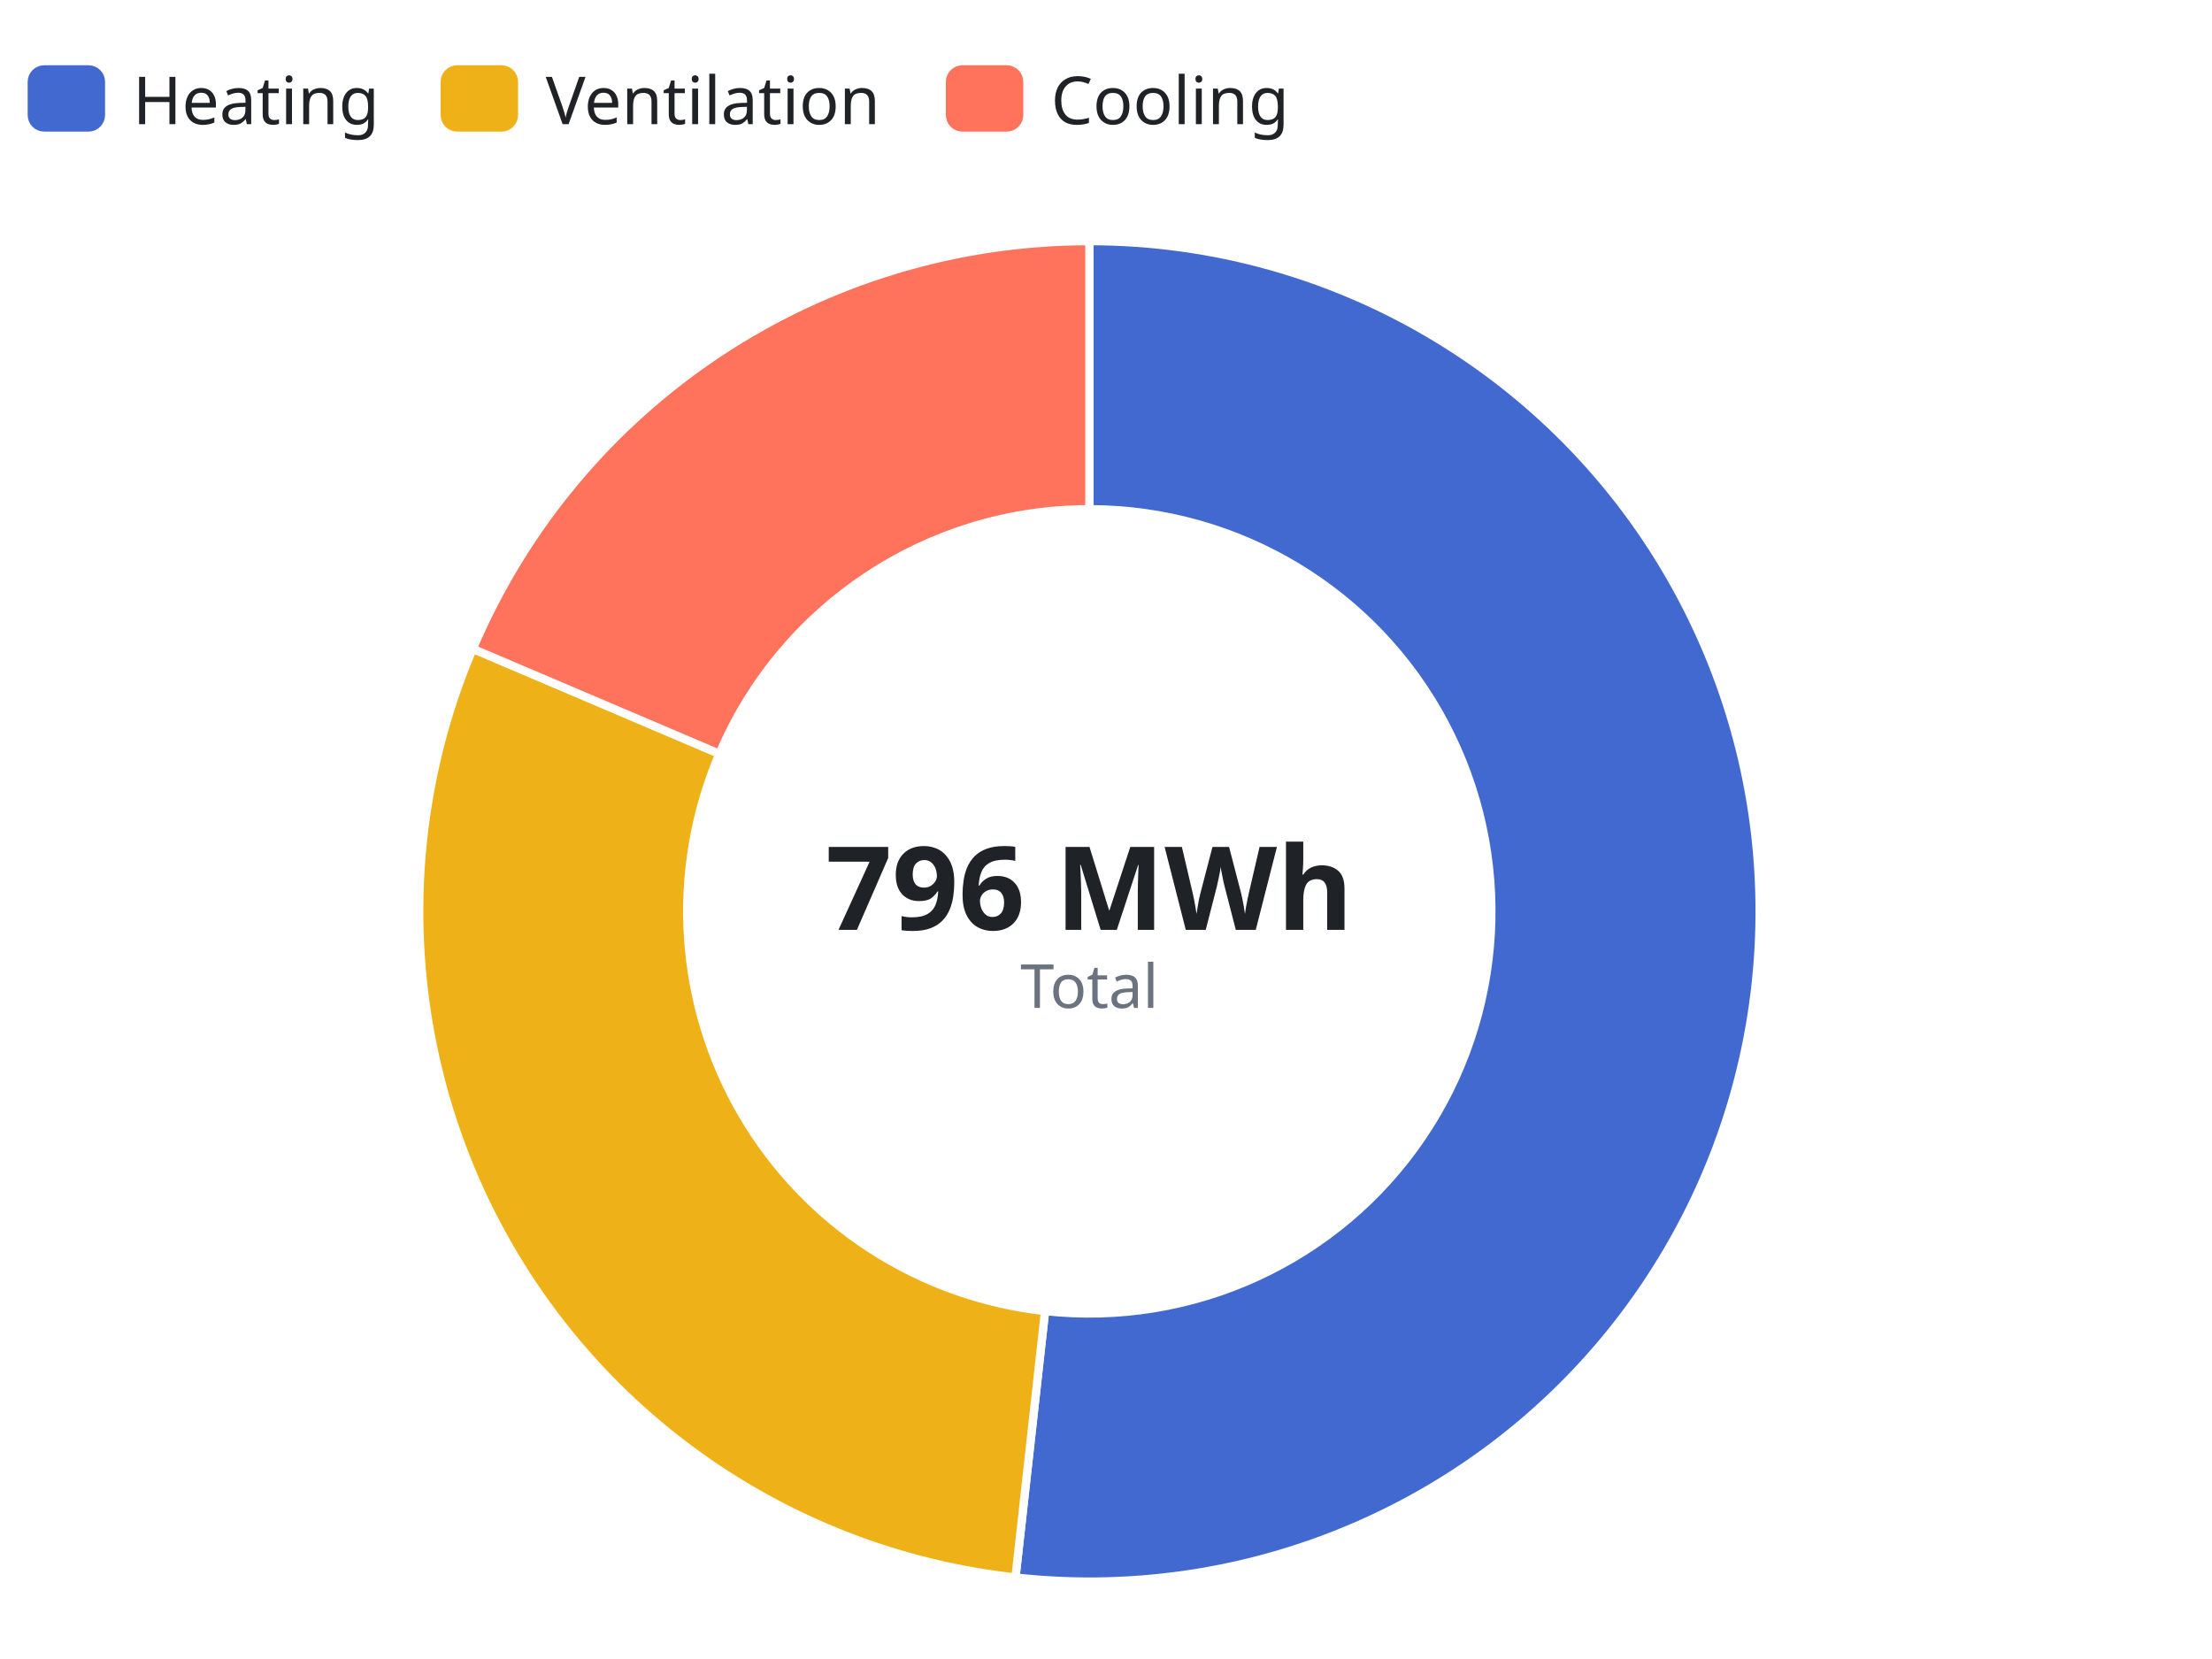
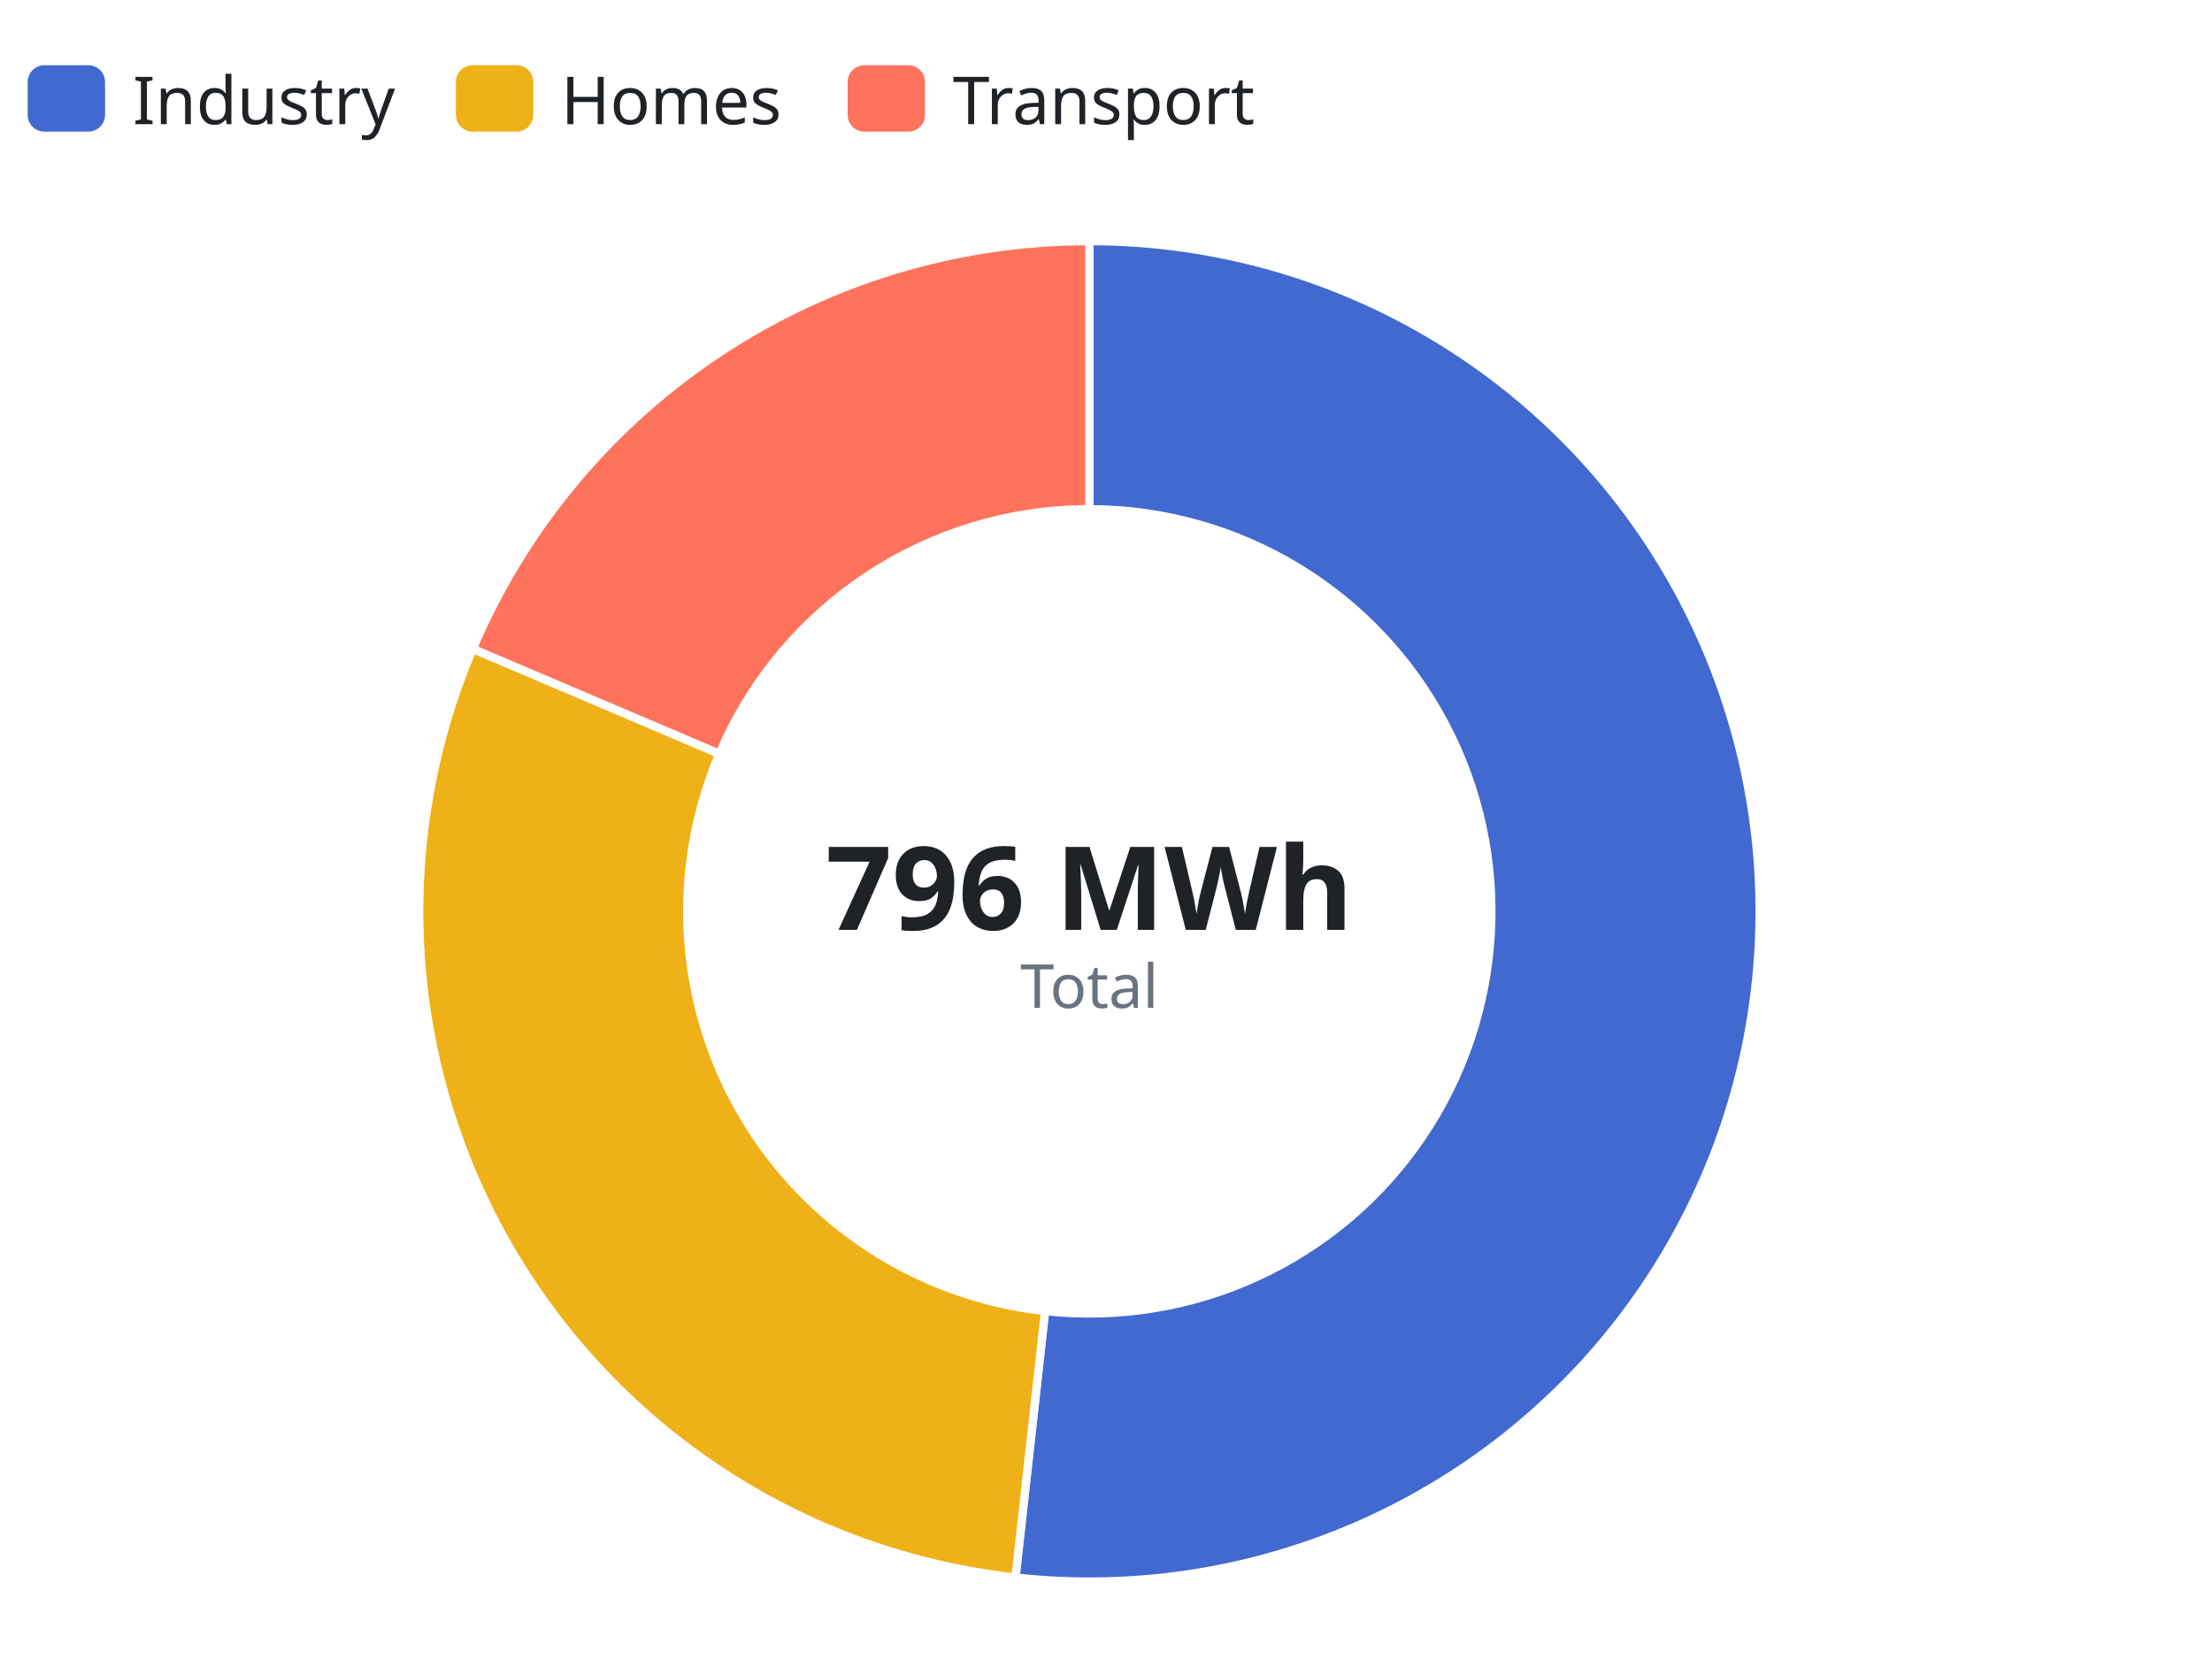
<svg xmlns="http://www.w3.org/2000/svg" width="400" height="300" viewBox="0 0 400 300" font-family="sans-serif" style="font-variant-numeric: tabular-nums" role="img">
  <rect width="100%" height="100%" fill="#ffffff" />
  <g class="rio-static">
    <g class="rio-legend">
      <g class="rio-legend-item">
-         <rect class="rio-legend-hit" x="3" y="8" width="64.68" height="19.6" rx="3" fill="transparent" />
+         <rect class="rio-legend-hit" x="3" y="8" width="67.44" height="19.6" rx="3" fill="transparent" />
        <rect class="rio-swatch" x="6" y="12.8" width="12" height="10" rx="2" fill="#4269d0" stroke="#4269d0" stroke-width="2" stroke-linejoin="round" stroke-linecap="round" />
-         <text x="24" y="17.8" text-anchor="start" dominant-baseline="central" font-size="12" fill="#1f2328">Heating</text>
+         <text x="24" y="17.8" text-anchor="start" dominant-baseline="central" font-size="12" fill="#1f2328">Industry</text>
      </g>
      <g class="rio-legend-item">
-         <rect class="rio-legend-hit" x="77.68" y="8" width="81.36" height="19.6" rx="3" fill="transparent" />
-         <rect class="rio-swatch" x="80.68" y="12.8" width="12" height="10" rx="2" fill="#efb118" stroke="#efb118" stroke-width="2" stroke-linejoin="round" stroke-linecap="round" />
-         <text x="98.68" y="17.8" text-anchor="start" dominant-baseline="central" font-size="12" fill="#1f2328">Ventilation</text>
+         <rect class="rio-legend-hit" x="80.44" y="8" width="60.84" height="19.6" rx="3" fill="transparent" />
+         <rect class="rio-swatch" x="83.44" y="12.8" width="12" height="10" rx="2" fill="#efb118" stroke="#efb118" stroke-width="2" stroke-linejoin="round" stroke-linecap="round" />
+         <text x="101.44" y="17.8" text-anchor="start" dominant-baseline="central" font-size="12" fill="#1f2328">Homes</text>
      </g>
      <g class="rio-legend-item">
-         <rect class="rio-legend-hit" x="169.04" y="8" width="63.36" height="19.6" rx="3" fill="transparent" />
-         <rect class="rio-swatch" x="172.04" y="12.8" width="12" height="10" rx="2" fill="#ff725c" stroke="#ff725c" stroke-width="2" stroke-linejoin="round" stroke-linecap="round" />
-         <text x="190.04" y="17.8" text-anchor="start" dominant-baseline="central" font-size="12" fill="#1f2328">Cooling</text>
+         <rect class="rio-legend-hit" x="151.28" y="8" width="76.68" height="19.6" rx="3" fill="transparent" />
+         <rect class="rio-swatch" x="154.28" y="12.8" width="12" height="10" rx="2" fill="#ff725c" stroke="#ff725c" stroke-width="2" stroke-linejoin="round" stroke-linecap="round" />
+         <text x="172.28" y="17.8" text-anchor="start" dominant-baseline="central" font-size="12" fill="#1f2328">Transport</text>
      </g>
    </g>
  </g>
  <g class="rio-series-layer rio-polar">
    <g class="rio-plot">
      <g class="rio-series rio-series-pie">
-         <path class="rio-slice" d="M197 43.6 A121.2 121.2 0 1 1 183.63 285.26 L188.98 237.08 A72.72 72.72 0 1 0 197 92.08 Z" fill="#4269d0" stroke="#ffffff" stroke-width="1.5" stroke-linejoin="round" stroke-linecap="round" />
-         <path class="rio-slice" d="M183.63 285.26 A121.2 121.2 0 0 1 85.49 117.32 L130.09 136.31 A72.72 72.72 0 0 0 188.98 237.08 Z" fill="#efb118" stroke="#ffffff" stroke-width="1.5" stroke-linejoin="round" stroke-linecap="round" />
-         <path class="rio-slice" d="M85.49 117.32 A121.2 121.2 0 0 1 197 43.6 L197 92.08 A72.72 72.72 0 0 0 130.09 136.31 Z" fill="#ff725c" stroke="#ffffff" stroke-width="1.5" stroke-linejoin="round" stroke-linecap="round" />
+         <g>
+           <path class="rio-slice" d="M197 43.6 A121.2 121.2 0 1 1 183.63 285.26 L188.98 237.08 A72.72 72.72 0 1 0 197 92.08 Z" fill="#4269d0" stroke="#ffffff" stroke-width="1.5" stroke-linejoin="round" stroke-linecap="round" />
+         </g>
+         <g>
+           <path class="rio-slice" d="M183.63 285.26 A121.2 121.2 0 0 1 85.49 117.32 L130.09 136.31 A72.72 72.72 0 0 0 188.98 237.08 Z" fill="#efb118" stroke="#ffffff" stroke-width="1.5" stroke-linejoin="round" stroke-linecap="round" />
+         </g>
+         <g>
+           <path class="rio-slice" d="M85.49 117.32 A121.2 121.2 0 0 1 197 43.6 L197 92.08 A72.72 72.72 0 0 0 130.09 136.31 Z" fill="#ff725c" stroke="#ffffff" stroke-width="1.5" stroke-linejoin="round" stroke-linecap="round" />
+         </g>
      </g>
    </g>
    <g class="rio-labels">
      <text class="rio-center-value" x="197" y="160" text-anchor="middle" dominant-baseline="central" font-size="21" font-weight="600" fill="#1f2328">796 MWh</text>
      <text class="rio-center-caption" x="197" y="178" text-anchor="middle" dominant-baseline="central" font-size="11" fill="#6b7280">Total</text>
    </g>
  </g>
  <g class="rio-overlay" />
</svg>
